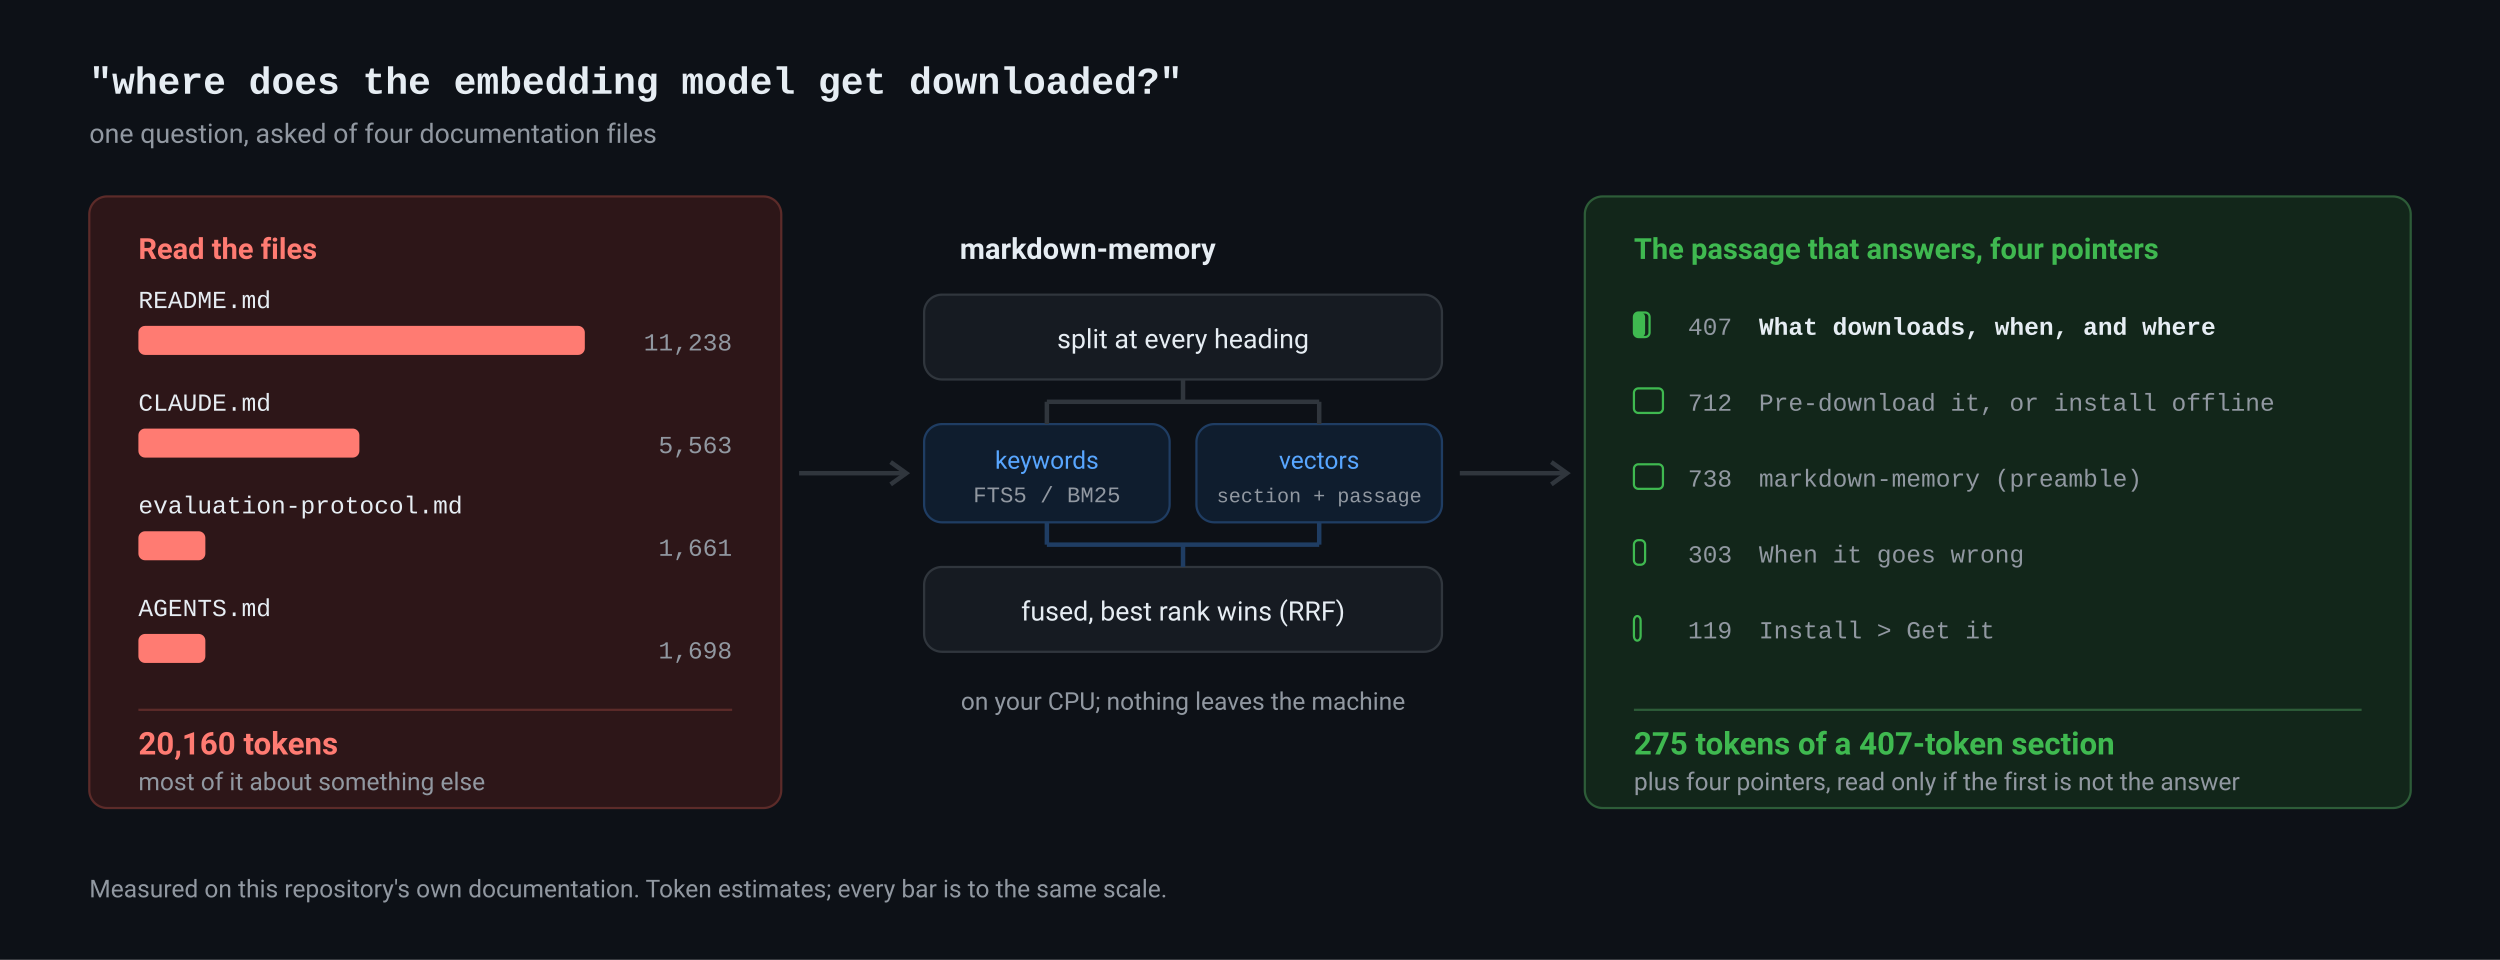
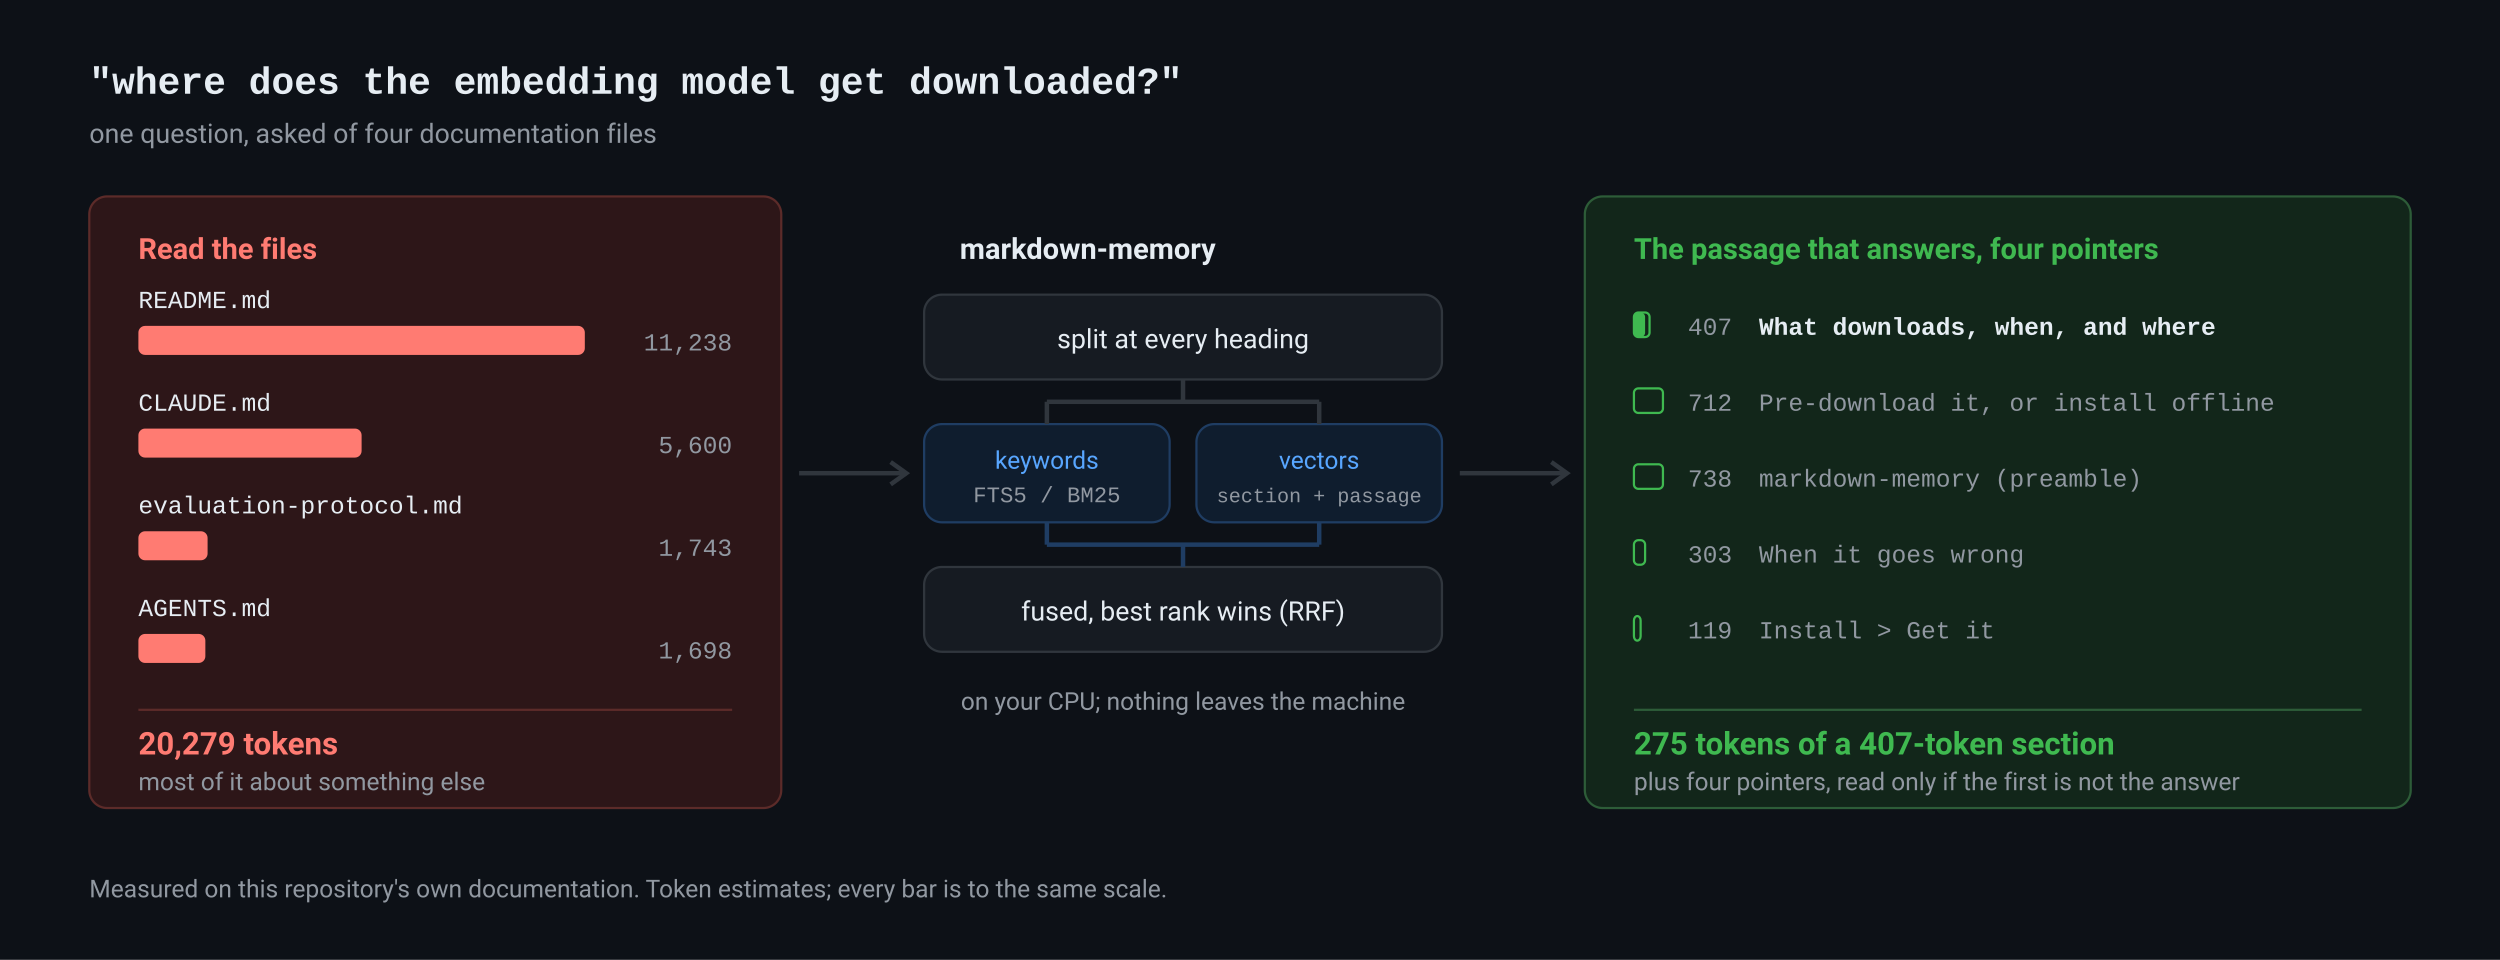
- <svg xmlns="http://www.w3.org/2000/svg" viewBox="0 0 1120 430" width="1120" height="430" role="img" aria-label="One question: reading four whole files costs 20,160 tokens; markdown-memory returns the passage that answers, 275 tokens of a 407-token section, with four pointers to the rest.">
+ <svg xmlns="http://www.w3.org/2000/svg" viewBox="0 0 1120 430" width="1120" height="430" role="img" aria-label="One question: reading four whole files costs 20,279 tokens; markdown-memory returns the passage that answers, 275 tokens of a 407-token section, with four pointers to the rest.">
  <rect width="1120" height="430" fill="#0d1117" />
  <text x="40" y="42" font-family="ui-monospace,SFMono-Regular,Menlo,Consolas,'Liberation Mono',monospace" font-size="17" font-weight="600" fill="#e6edf3" text-anchor="start">"where does the embedding model get downloaded?"</text>
  <text x="40" y="64" font-family="ui-sans-serif,-apple-system,BlinkMacSystemFont,'Segoe UI',Roboto,'Helvetica Neue',Arial,sans-serif" font-size="12" font-weight="400" fill="#9198a1" text-anchor="start">one question, asked of four documentation files</text>
  <rect x="40" y="88" width="310" height="274" rx="8" fill="#2d1618" stroke="#5c2b29" stroke-width="1" />
  <text x="62" y="116" font-family="ui-sans-serif,-apple-system,BlinkMacSystemFont,'Segoe UI',Roboto,'Helvetica Neue',Arial,sans-serif" font-size="13" font-weight="600" fill="#ff7b72" text-anchor="start">Read the files</text>
  <text x="62" y="138" font-family="ui-monospace,SFMono-Regular,Menlo,Consolas,'Liberation Mono',monospace" font-size="11" font-weight="400" fill="#e6edf3" text-anchor="start">README.md</text>
  <rect x="62" y="146" width="200" height="13" rx="3" fill="#ff7b72" stroke="none" stroke-width="1" />
  <text x="328" y="157" font-family="ui-monospace,SFMono-Regular,Menlo,Consolas,'Liberation Mono',monospace" font-size="11" font-weight="400" fill="#9198a1" text-anchor="end">11,238</text>
  <text x="62" y="184" font-family="ui-monospace,SFMono-Regular,Menlo,Consolas,'Liberation Mono',monospace" font-size="11" font-weight="400" fill="#e6edf3" text-anchor="start">CLAUDE.md</text>
-   <rect x="62" y="192" width="99" height="13" rx="3" fill="#ff7b72" stroke="none" stroke-width="1" />
-   <text x="328" y="203" font-family="ui-monospace,SFMono-Regular,Menlo,Consolas,'Liberation Mono',monospace" font-size="11" font-weight="400" fill="#9198a1" text-anchor="end">5,563</text>
+   <rect x="62" y="192" width="100" height="13" rx="3" fill="#ff7b72" stroke="none" stroke-width="1" />
+   <text x="328" y="203" font-family="ui-monospace,SFMono-Regular,Menlo,Consolas,'Liberation Mono',monospace" font-size="11" font-weight="400" fill="#9198a1" text-anchor="end">5,600</text>
  <text x="62" y="230" font-family="ui-monospace,SFMono-Regular,Menlo,Consolas,'Liberation Mono',monospace" font-size="11" font-weight="400" fill="#e6edf3" text-anchor="start">evaluation-protocol.md</text>
-   <rect x="62" y="238" width="30" height="13" rx="3" fill="#ff7b72" stroke="none" stroke-width="1" />
-   <text x="328" y="249" font-family="ui-monospace,SFMono-Regular,Menlo,Consolas,'Liberation Mono',monospace" font-size="11" font-weight="400" fill="#9198a1" text-anchor="end">1,661</text>
+   <rect x="62" y="238" width="31" height="13" rx="3" fill="#ff7b72" stroke="none" stroke-width="1" />
+   <text x="328" y="249" font-family="ui-monospace,SFMono-Regular,Menlo,Consolas,'Liberation Mono',monospace" font-size="11" font-weight="400" fill="#9198a1" text-anchor="end">1,743</text>
  <text x="62" y="276" font-family="ui-monospace,SFMono-Regular,Menlo,Consolas,'Liberation Mono',monospace" font-size="11" font-weight="400" fill="#e6edf3" text-anchor="start">AGENTS.md</text>
  <rect x="62" y="284" width="30" height="13" rx="3" fill="#ff7b72" stroke="none" stroke-width="1" />
  <text x="328" y="295" font-family="ui-monospace,SFMono-Regular,Menlo,Consolas,'Liberation Mono',monospace" font-size="11" font-weight="400" fill="#9198a1" text-anchor="end">1,698</text>
  <path d="M62 318 L328 318" stroke="#5c2b29" stroke-width="1" />
-   <text x="62" y="338" font-family="ui-sans-serif,-apple-system,BlinkMacSystemFont,'Segoe UI',Roboto,'Helvetica Neue',Arial,sans-serif" font-size="14" font-weight="600" fill="#ff7b72" text-anchor="start">20,160 tokens</text>
+   <text x="62" y="338" font-family="ui-sans-serif,-apple-system,BlinkMacSystemFont,'Segoe UI',Roboto,'Helvetica Neue',Arial,sans-serif" font-size="14" font-weight="600" fill="#ff7b72" text-anchor="start">20,279 tokens</text>
  <text x="62" y="354" font-family="ui-sans-serif,-apple-system,BlinkMacSystemFont,'Segoe UI',Roboto,'Helvetica Neue',Arial,sans-serif" font-size="11" font-weight="400" fill="#9198a1" text-anchor="start">most of it about something else</text>
  <text x="430" y="116" font-family="ui-sans-serif,-apple-system,BlinkMacSystemFont,'Segoe UI',Roboto,'Helvetica Neue',Arial,sans-serif" font-size="13" font-weight="600" fill="#e6edf3" text-anchor="start">markdown-memory</text>
  <rect x="414" y="132" width="232" height="38" rx="8" fill="#161b22" stroke="#30363d" stroke-width="1" />
  <text x="530" y="156" font-family="ui-sans-serif,-apple-system,BlinkMacSystemFont,'Segoe UI',Roboto,'Helvetica Neue',Arial,sans-serif" font-size="12" font-weight="400" fill="#e6edf3" text-anchor="middle">split at every heading</text>
  <rect x="414" y="190" width="110" height="44" rx="8" fill="#0f1d2e" stroke="#1f3d63" stroke-width="1" />
  <text x="469" y="210" font-family="ui-sans-serif,-apple-system,BlinkMacSystemFont,'Segoe UI',Roboto,'Helvetica Neue',Arial,sans-serif" font-size="11" font-weight="400" fill="#58a6ff" text-anchor="middle">keywords</text>
  <text x="469" y="225" font-family="ui-monospace,SFMono-Regular,Menlo,Consolas,'Liberation Mono',monospace" font-size="10" font-weight="400" fill="#9198a1" text-anchor="middle">FTS5 / BM25</text>
  <rect x="536" y="190" width="110" height="44" rx="8" fill="#0f1d2e" stroke="#1f3d63" stroke-width="1" />
  <text x="591" y="210" font-family="ui-sans-serif,-apple-system,BlinkMacSystemFont,'Segoe UI',Roboto,'Helvetica Neue',Arial,sans-serif" font-size="11" font-weight="400" fill="#58a6ff" text-anchor="middle">vectors</text>
  <text x="591" y="225" font-family="ui-monospace,SFMono-Regular,Menlo,Consolas,'Liberation Mono',monospace" font-size="9" font-weight="400" fill="#9198a1" text-anchor="middle">section + passage</text>
  <rect x="414" y="254" width="232" height="38" rx="8" fill="#161b22" stroke="#30363d" stroke-width="1" />
  <text x="530" y="278" font-family="ui-sans-serif,-apple-system,BlinkMacSystemFont,'Segoe UI',Roboto,'Helvetica Neue',Arial,sans-serif" font-size="12" font-weight="400" fill="#e6edf3" text-anchor="middle">fused, best rank wins (RRF)</text>
  <path d="M530 170 L530 180 M469 180 L591 180 M469 180 L469 190 M591 180 L591 190" stroke="#30363d" stroke-width="2" fill="none" />
  <path d="M469 234 L469 244 M591 234 L591 244 M469 244 L591 244 M530 244 L530 254" stroke="#1f3d63" stroke-width="2" fill="none" />
  <text x="530" y="318" font-family="ui-sans-serif,-apple-system,BlinkMacSystemFont,'Segoe UI',Roboto,'Helvetica Neue',Arial,sans-serif" font-size="11" font-weight="400" fill="#9198a1" text-anchor="middle">on your CPU; nothing leaves the machine</text>
  <path d="M358 212 L406 212" stroke="#30363d" stroke-width="2" fill="none" />
  <path d="M399 207 L406 212 L399 217" fill="none" stroke="#30363d" stroke-width="2" />
  <path d="M654 212 L702 212" stroke="#30363d" stroke-width="2" fill="none" />
  <path d="M695 207 L702 212 L695 217" fill="none" stroke="#30363d" stroke-width="2" />
  <rect x="710" y="88" width="370" height="274" rx="8" fill="#12261a" stroke="#2d5c38" stroke-width="1" />
  <text x="732" y="116" font-family="ui-sans-serif,-apple-system,BlinkMacSystemFont,'Segoe UI',Roboto,'Helvetica Neue',Arial,sans-serif" font-size="13" font-weight="600" fill="#3fb950" text-anchor="start">The passage that answers, four pointers</text>
  <rect x="732" y="140" width="7" height="11" rx="2" fill="none" stroke="#3fb950" stroke-width="1" />
  <rect x="732" y="140" width="5" height="11" rx="2" fill="#3fb950" stroke="none" stroke-width="1" />
  <text x="776" y="150" font-family="ui-monospace,SFMono-Regular,Menlo,Consolas,'Liberation Mono',monospace" font-size="11" font-weight="400" fill="#9198a1" text-anchor="end">407</text>
  <text x="788" y="150" font-family="ui-monospace,SFMono-Regular,Menlo,Consolas,'Liberation Mono',monospace" font-size="11" font-weight="600" fill="#e6edf3" text-anchor="start">What downloads, when, and where</text>
  <rect x="732" y="174" width="13" height="11" rx="2" fill="none" stroke="#3fb950" stroke-width="1" />
  <text x="776" y="184" font-family="ui-monospace,SFMono-Regular,Menlo,Consolas,'Liberation Mono',monospace" font-size="11" font-weight="400" fill="#9198a1" text-anchor="end">712</text>
  <text x="788" y="184" font-family="ui-monospace,SFMono-Regular,Menlo,Consolas,'Liberation Mono',monospace" font-size="11" font-weight="400" fill="#9198a1" text-anchor="start">Pre-download it, or install offline</text>
  <rect x="732" y="208" width="13" height="11" rx="2" fill="none" stroke="#3fb950" stroke-width="1" />
  <text x="776" y="218" font-family="ui-monospace,SFMono-Regular,Menlo,Consolas,'Liberation Mono',monospace" font-size="11" font-weight="400" fill="#9198a1" text-anchor="end">738</text>
  <text x="788" y="218" font-family="ui-monospace,SFMono-Regular,Menlo,Consolas,'Liberation Mono',monospace" font-size="11" font-weight="400" fill="#9198a1" text-anchor="start">markdown-memory  (preamble)</text>
  <rect x="732" y="242" width="5" height="11" rx="2" fill="none" stroke="#3fb950" stroke-width="1" />
  <text x="776" y="252" font-family="ui-monospace,SFMono-Regular,Menlo,Consolas,'Liberation Mono',monospace" font-size="11" font-weight="400" fill="#9198a1" text-anchor="end">303</text>
  <text x="788" y="252" font-family="ui-monospace,SFMono-Regular,Menlo,Consolas,'Liberation Mono',monospace" font-size="11" font-weight="400" fill="#9198a1" text-anchor="start">When it goes wrong</text>
  <rect x="732" y="276" width="3" height="11" rx="2" fill="none" stroke="#3fb950" stroke-width="1" />
  <text x="776" y="286" font-family="ui-monospace,SFMono-Regular,Menlo,Consolas,'Liberation Mono',monospace" font-size="11" font-weight="400" fill="#9198a1" text-anchor="end">119</text>
  <text x="788" y="286" font-family="ui-monospace,SFMono-Regular,Menlo,Consolas,'Liberation Mono',monospace" font-size="11" font-weight="400" fill="#9198a1" text-anchor="start">Install &gt; Get it</text>
  <path d="M732 318 L1058 318" stroke="#2d5c38" stroke-width="1" />
  <text x="732" y="338" font-family="ui-sans-serif,-apple-system,BlinkMacSystemFont,'Segoe UI',Roboto,'Helvetica Neue',Arial,sans-serif" font-size="14" font-weight="600" fill="#3fb950" text-anchor="start">275 tokens of a 407-token section</text>
  <text x="732" y="354" font-family="ui-sans-serif,-apple-system,BlinkMacSystemFont,'Segoe UI',Roboto,'Helvetica Neue',Arial,sans-serif" font-size="11" font-weight="400" fill="#9198a1" text-anchor="start">plus four pointers, read only if the first is not the answer</text>
  <text x="40" y="402" font-family="ui-sans-serif,-apple-system,BlinkMacSystemFont,'Segoe UI',Roboto,'Helvetica Neue',Arial,sans-serif" font-size="11" font-weight="400" fill="#9198a1" text-anchor="start">Measured on this repository's own documentation. Token estimates; every bar is to the same scale.</text>
</svg>
